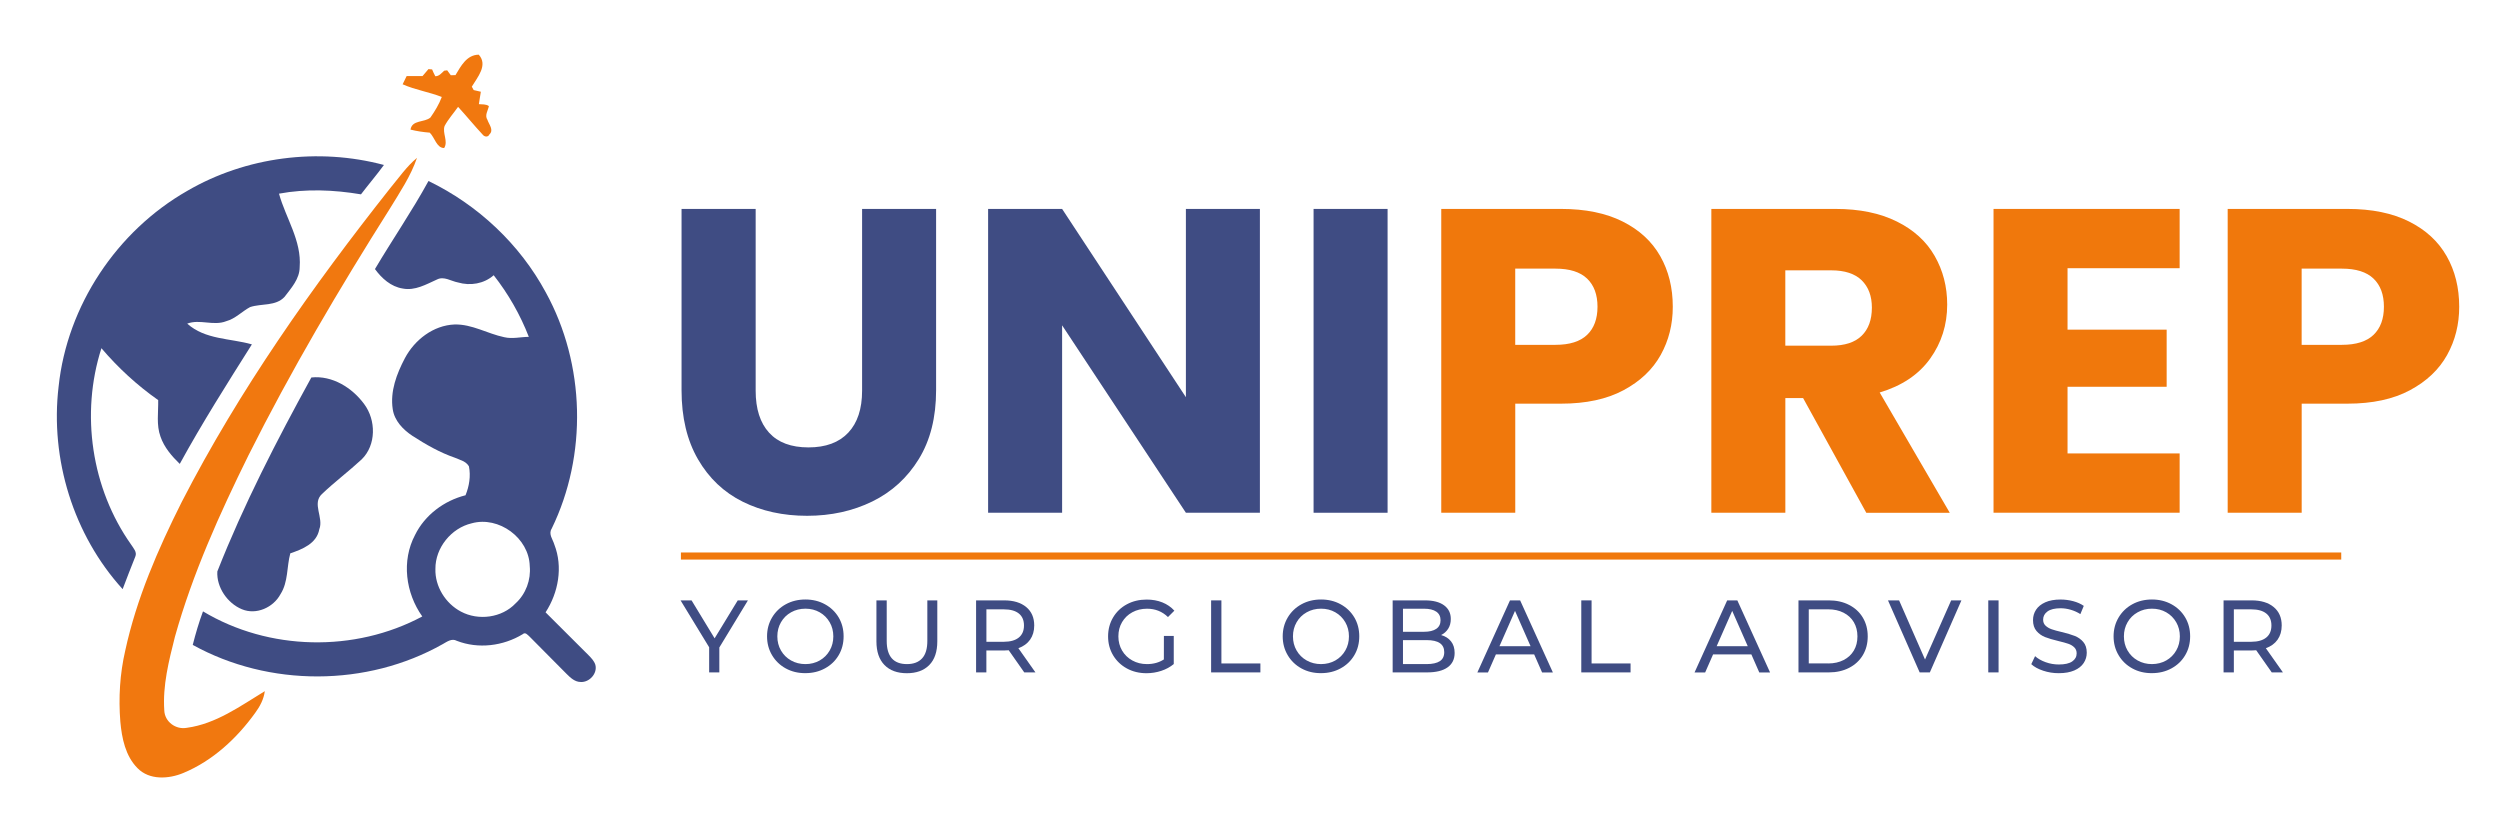
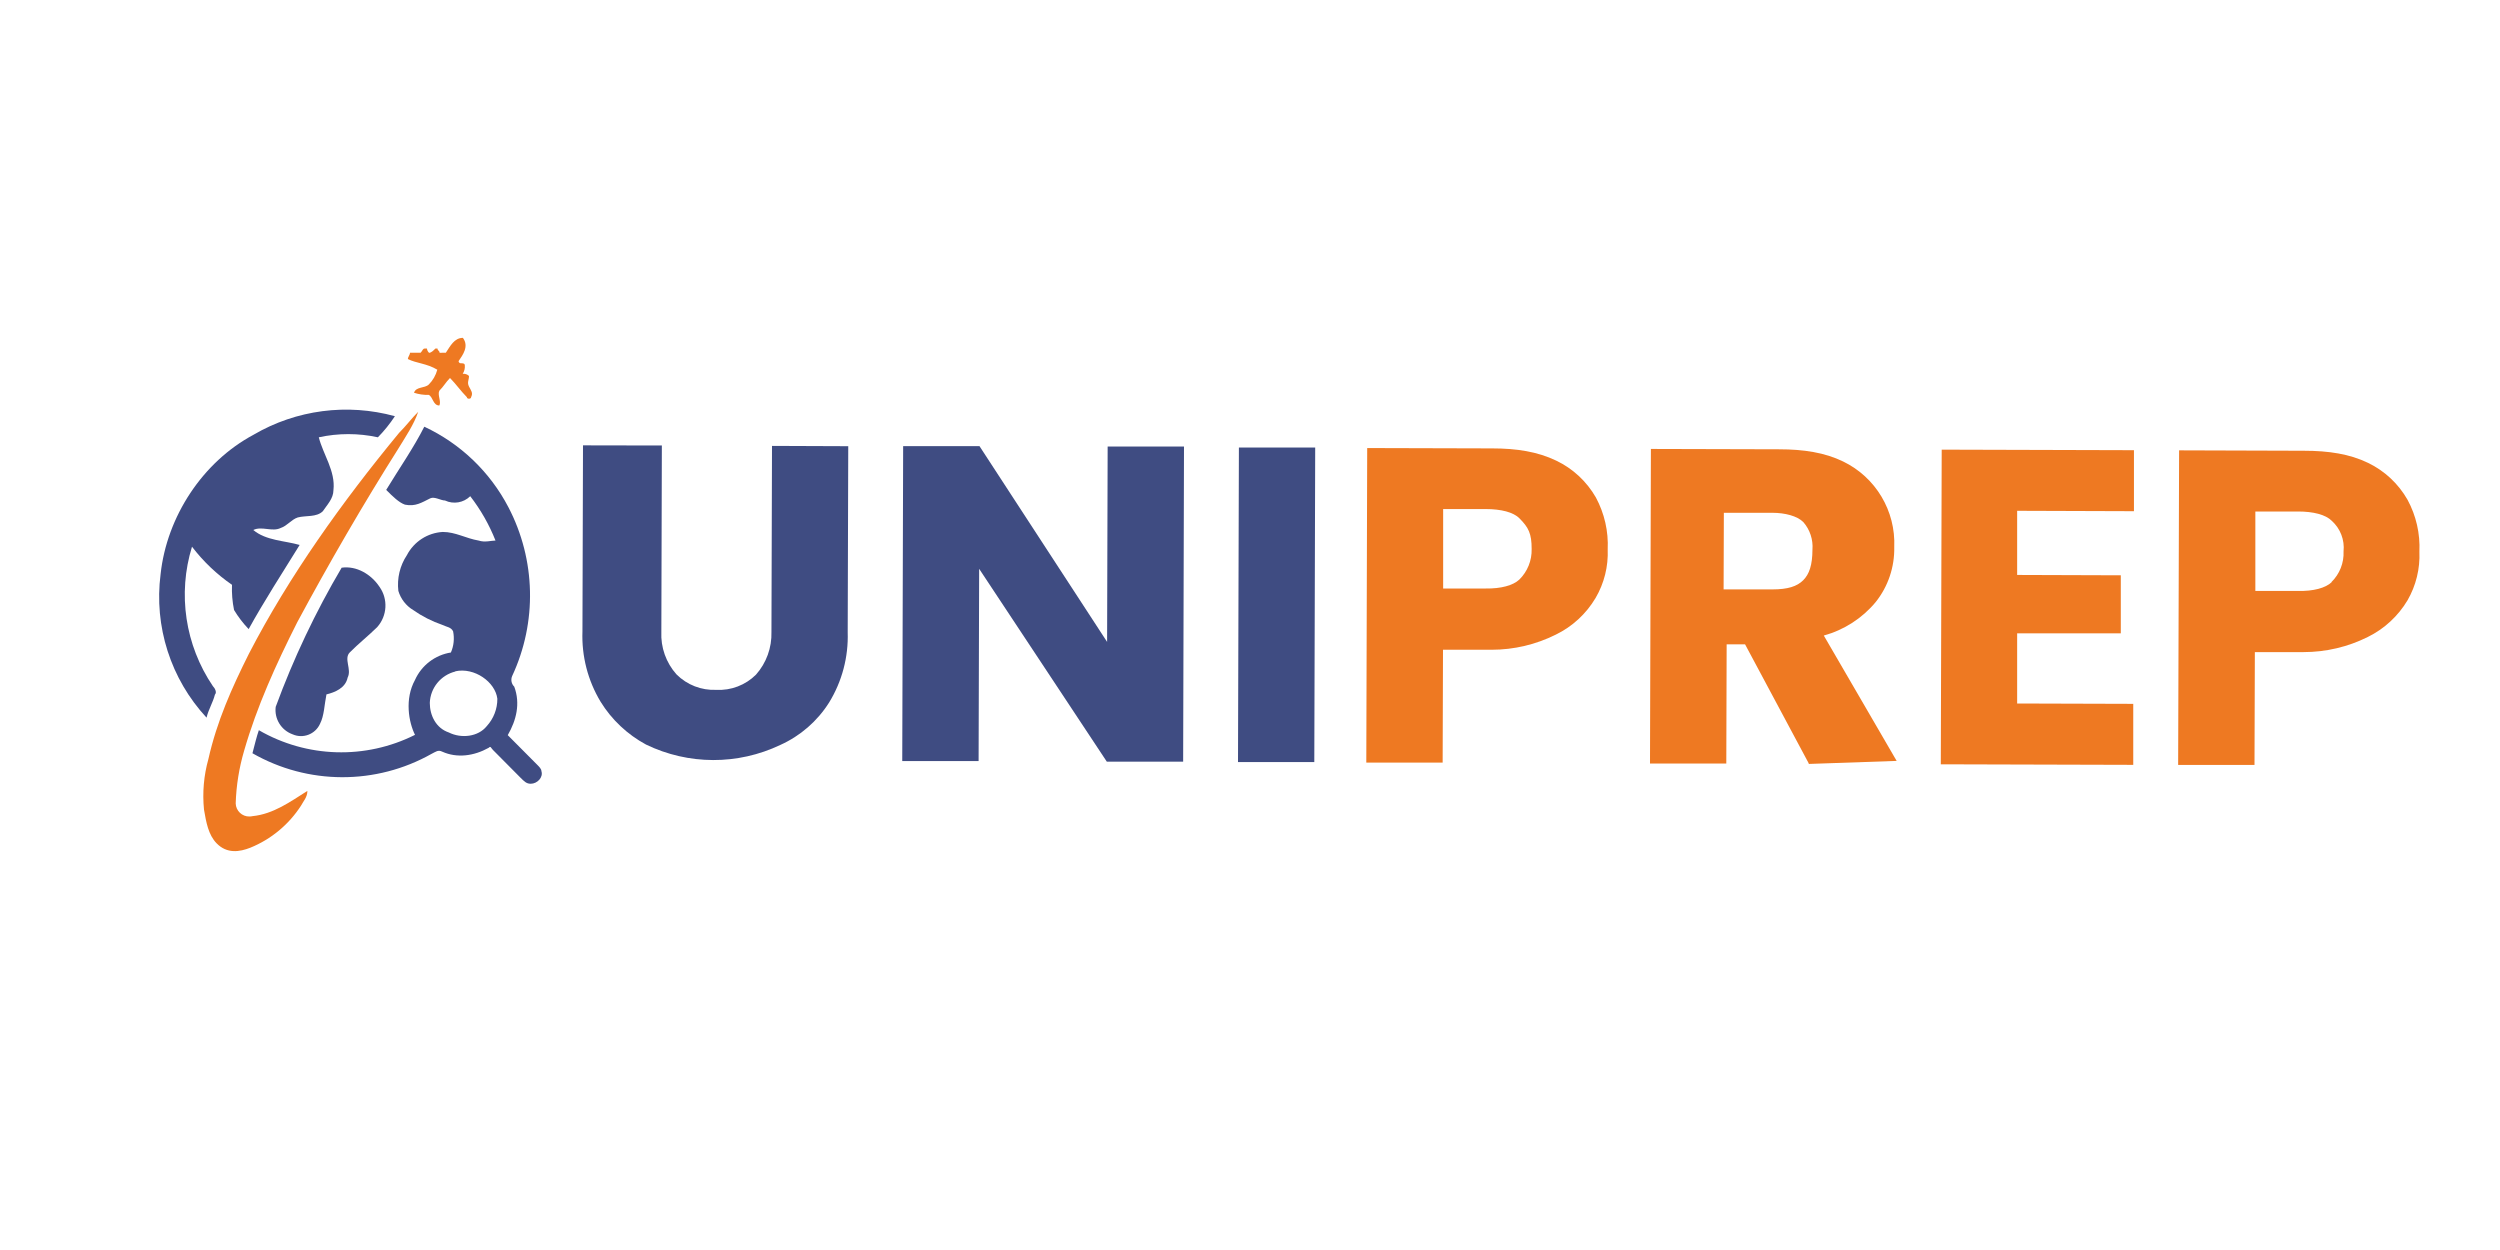
- <svg xmlns="http://www.w3.org/2000/svg" version="1.1" id="Layer_1" x="0px" y="0px" viewBox="0 0 704.68 234.38" style="enable-background:new 0 0 704.68 234.38;" xml:space="preserve">
-   <style type="text/css">
- 	.st0{fill:#F1780F;}
- 	.st1{fill:#3f4c83;}
- 	.st2{enable-background:new    ;}
- 	.st3{fill:#F0780C;}
- 	.st4{fill:none;stroke:#F0780C;stroke-width:2;stroke-miterlimit:10;}
- </style>
+ <svg xmlns="http://www.w3.org/2000/svg" id="Layer_1" data-name="Layer 1" viewBox="0 0 500 250">
+   <defs>
+     <style>
+       .cls-1 {
+         fill: #ee7922;
+       }
+ 
+       .cls-1, .cls-2 {
+         stroke-width: 0px;
+       }
+ 
+       .cls-2 {
+         fill: #3f4c82;
+       }
+     </style>
+   </defs>
  <g>
-     <g>
-       <path class="st0" d="M128.39,21.17c1.53-2.54,3.14-5.71,6.56-5.76c2.67,2.96-0.39,6.38-1.96,9.02c0.13,0.24,0.4,0.72,0.53,0.96    c0.68,0.15,1.35,0.31,2.02,0.47c-0.17,1.17-0.41,2.33-0.56,3.5c0.94,0.09,2-0.05,2.82,0.54c-0.24,1.27-1.25,2.6-0.41,3.87    c0.44,1.32,1.88,2.87,0.56,4.12c-0.39,0.87-1.43,0.7-1.92,0.03c-2.37-2.54-4.56-5.24-6.91-7.8c-1.26,1.8-2.76,3.44-3.8,5.39    c-0.7,2.01,1.08,4.29-0.12,6.21c-2.14,0.03-2.67-3.01-4.07-4.33c-1.83-0.15-3.64-0.41-5.42-0.86c0.45-2.81,3.93-1.94,5.62-3.41    c1.26-1.81,2.43-3.73,3.2-5.79c-3.6-1.41-7.49-1.99-11.04-3.57c0.36-0.77,0.74-1.54,1.13-2.31c1.49-0.02,2.99-0.02,4.48-0.01    c0.55-0.66,1.11-1.31,1.67-1.96c0.34,0.03,0.68,0.06,1.03,0.09c0.28,0.65,0.55,1.3,0.9,1.92c1.08,0.01,1.77-0.89,2.5-1.56    c0.21-0.03,0.64-0.08,0.85-0.11c0.34,0.46,0.68,0.92,1.02,1.39C127.49,21.2,127.94,21.18,128.39,21.17z" />
-       <path class="st0" d="M110.02,53c2.42-2.9,4.59-6.07,7.52-8.51c-1.75,5.14-4.84,9.71-7.65,14.32C95.61,81.4,82,104.45,70.03,128.36    c-8.14,16.49-15.75,33.37-20.72,51.12c-1.71,6.78-3.49,13.75-3,20.79c0.13,3.2,3.26,5.46,6.35,4.88    c8.21-1.11,15.09-6.14,21.98-10.33c-0.29,2.28-1.38,4.32-2.73,6.15c-5.17,7.17-11.97,13.48-20.21,16.9    c-4.12,1.73-9.58,2.09-12.94-1.35c-3.41-3.43-4.42-8.45-4.84-13.09c-0.54-6.72-0.13-13.51,1.39-20.08    c3.18-14.64,9.2-28.48,15.89-41.81C67.43,109.95,88.02,80.8,110.02,53z" />
-     </g>
-     <g>
-       <path class="st1" d="M52.77,53.81c16.55-9.65,36.96-12.25,55.45-7.31c-2.06,2.83-4.35,5.49-6.47,8.28    c-7.64-1.28-15.47-1.61-23.11-0.19c1.91,6.89,6.41,13.27,5.83,20.69c0,3.33-2.37,5.89-4.25,8.38c-2.5,2.73-6.55,1.83-9.73,2.9    c-2.29,1.22-4.13,3.27-6.71,3.97c-3.59,1.43-7.43-0.66-11.01,0.69c5.05,4.54,12.1,4.11,18.23,5.85    c-7,11.09-14.03,22.18-20.33,33.69c-2.26-2.19-4.39-4.66-5.43-7.68c-1.21-3.31-0.58-6.87-0.65-10.3    c-5.93-4.17-11.31-9.11-16-14.63c-5.93,18.44-2.83,39.55,8.38,55.37c0.63,1,1.74,2.11,1.16,3.39c-1.22,3.04-2.4,6.08-3.56,9.15    c-13.88-15.26-20.48-36.67-18.05-57.11C18.92,86.17,32.92,65.14,52.77,53.81z" />
-       <g>
-         <path class="st1" d="M105.69,75.84c4.93-8.33,10.44-16.32,15.09-24.82c13.92,6.73,25.74,17.8,33.08,31.43     c11.12,20.24,11.75,45.83,1.63,66.59c-0.96,1.5,0.36,3.03,0.77,4.47c2.45,6.29,1.15,13.52-2.48,19.09     c4.03,4.01,8.02,8.04,12.07,12.04c0.78,0.8,1.61,1.63,1.96,2.73c0.67,2.44-1.68,5.02-4.13,4.86c-1.62,0-2.88-1.18-3.95-2.25     c-3.45-3.53-6.98-6.97-10.43-10.51c-0.54-0.47-1.22-1.41-1.96-0.71c-5.51,3.35-12.52,4.23-18.58,1.87     c-1.41-0.78-2.75,0.25-3.95,0.92c-21.39,12.1-48.99,12.13-70.48,0.23c0.81-3.19,1.74-6.36,2.89-9.45     c18.53,11.13,42.77,11.63,61.81,1.43c-4.71-6.62-5.9-15.68-2.04-22.97c2.77-5.63,8.19-9.67,14.23-11.19     c1.04-2.57,1.51-5.41,0.96-8.15c-0.8-1.42-2.54-1.81-3.93-2.42c-4.27-1.47-8.21-3.73-11.99-6.17c-2.65-1.75-5.09-4.27-5.56-7.53     c-0.77-5.03,1.12-9.99,3.43-14.37c2.74-5.17,8.01-9.26,14-9.5c4.93-0.12,9.26,2.59,13.97,3.58c2.3,0.56,4.64-0.08,6.96-0.09     c-2.42-6.24-5.77-12.1-9.9-17.37c-2.75,2.43-6.61,3.05-10.09,2.03c-1.94-0.36-3.94-1.84-5.91-0.82     c-3.02,1.36-6.19,3.22-9.64,2.54C110.19,80.81,107.59,78.45,105.69,75.84z M132.97,147.5c-5.77,1.34-10.29,6.91-10.24,12.86     c-0.15,4.95,2.85,9.74,7.19,12.03c4.91,2.63,11.54,1.77,15.41-2.32c2.89-2.64,4.37-6.63,3.99-10.52     C149.12,151.65,140.6,145.39,132.97,147.5z" />
-       </g>
-       <path class="st1" d="M87.76,106.4c5.89-0.63,11.52,2.89,14.9,7.51c3.35,4.5,3.43,11.52-0.71,15.57    c-3.63,3.37-7.61,6.34-11.19,9.76c-2.91,2.67,0.54,6.69-0.76,9.95c-0.73,4.03-4.76,5.62-8.17,6.78c-1.04,3.79-0.55,8.04-2.76,11.5    c-2.01,3.76-6.83,5.95-10.88,4.26c-4.1-1.69-7.19-6.21-6.93-10.65C68.69,142.21,78.01,124.15,87.76,106.4z" />
-     </g>
+     <path class="cls-1" d="M89.18,70.53c.85-1.27,1.67-2.96,3.4-2.96,1.26,1.69,0,3.39-.86,4.65,0,.22.17.41.39.43h0c.42,0,.85,0,.85.42.06.59-.09,1.19-.42,1.69.46-.05.93.11,1.26.43,0,.85-.43,1.27,0,2.12s.85,1.27.42,2.12c0,.42-.85.42-.85,0-1.26-1.28-2.11-2.55-3.37-3.83-.85.85-1.27,1.69-2.13,2.54-.42.84.42,2.12,0,2.96-1.27,0-1.26-1.69-2.11-2.12-1,.03-2-.12-2.96-.43.42-1.27,2.12-.85,2.96-1.65.82-.82,1.4-1.84,1.7-2.96-2.11-1.27-4.23-1.28-5.88-2.13,0-.42.42-.85.42-1.26h2.12c.42-.42.42-.85.85-.84h.42c.03.33.18.63.42.85.42,0,.85-.42,1.27-.85h.42c0,.42.42.42.42.85l1.25-.02Z" />
+     <path class="cls-1" d="M79.81,86.58c1.28-1.26,2.55-2.95,3.83-4.22-.85,2.54-2.56,5.04-3.84,7.15-7.19,11.37-14.02,23.17-20.35,34.94-4.25,8.42-8.07,16.83-10.62,25.68-1.01,3.43-1.58,6.98-1.69,10.55.04,1.48,1.28,2.66,2.76,2.62h0c.2,0,.4-.03.6-.07,4.19-.42,7.59-2.91,10.98-5.05,0,1.27-.85,2.12-1.28,2.96-2.44,3.77-5.97,6.71-10.13,8.4-2.13.84-4.66,1.26-6.74-.87-1.66-1.69-2.1-4.24-2.53-6.75-.34-3.4-.04-6.82.88-10.11,1.69-7.55,4.71-14.28,8.09-21.04,8.04-15.54,18.61-30.33,30.05-44.2Z" />
+     <path class="cls-2" d="M50.74,86.93c8.53-4.98,18.71-6.31,28.24-3.69-.99,1.51-2.13,2.92-3.4,4.22-3.89-.85-7.93-.85-11.82,0,.84,3.39,3.37,6.75,2.93,10.56,0,1.69-1.28,2.96-2.13,4.23-1.27,1.24-3.36.81-5.01,1.24-1.28.42-2.13,1.69-3.4,2.1-1.69.85-3.8-.43-5.49.41,2.53,2.13,6.28,2.13,9.27,2.99-3.4,5.49-7.2,11.38-10.2,16.83-1.11-1.16-2.09-2.44-2.92-3.82-.34-1.66-.48-3.35-.41-5.04-3.05-2.1-5.75-4.67-8-7.62-2.91,9.44-1.37,19.7,4.17,27.88.42.42.85,1.27.42,1.69-.43,1.66-1.29,2.96-1.68,4.62-7.17-7.73-10.54-18.25-9.19-28.71,1.24-11.49,8.41-22.44,18.61-27.88Z" />
+     <path class="cls-2" d="M77.24,97.98c2.56-4.22,5.49-8.42,7.62-12.64,7.22,3.37,13.13,9.03,16.82,16.1,5.49,10.53,5.77,23.01.75,33.77-.31.72-.15,1.57.42,2.12,1.26,3.39.41,6.74-1.3,9.7l5.88,5.91c.42.42.85.85.85,1.27.42,1.27-.85,2.54-2.13,2.54-.85,0-1.27-.43-2.12-1.28l-5.45-5.49c-.42-.42-.42-.84-.84-.42-2.97,1.65-6.32,2.1-9.28.78-.85-.43-1.27,0-2.13.42-11.13,6.28-24.75,6.24-35.84-.11.43-1.66.85-3.38,1.28-4.61,9.59,5.55,21.32,5.9,31.23.93-1.26-2.54-2.1-7.17,0-10.98,1.31-2.92,4.01-4.99,7.18-5.49.58-1.33.73-2.81.44-4.24-.42-.85-1.27-.85-2.12-1.27-2.09-.72-4.07-1.72-5.88-2.99-1.42-.86-2.47-2.22-2.95-3.82-.29-2.51.31-5.05,1.71-7.15,1.41-2.7,4.13-4.47,7.18-4.64,2.54,0,4.62,1.29,7.16,1.72,1.26.42,2.53,0,3.38,0-1.26-3.18-2.96-6.16-5.05-8.87-1.34,1.32-3.35,1.66-5.05.86-.84,0-2.11-.85-2.96-.43-1.69.84-2.97,1.69-5.05,1.26-1.21-.42-2.46-1.66-3.73-2.93ZM91.08,134.3c-2.92.72-5.01,3.28-5.12,6.28,0,2.54,1.26,5.05,3.79,5.91,2.54,1.27,5.89.86,7.59-1.25,1.38-1.5,2.14-3.46,2.13-5.49-.41-3.36-4.6-6.33-8.41-5.49l.02.05Z" />
+     <path class="cls-2" d="M68.33,113.54c2.96-.42,5.89,1.29,7.58,3.84,1.73,2.45,1.54,5.77-.45,8.02-1.66,1.66-3.82,3.37-5.49,5.07-1.28,1.26.42,3.39-.44,5.04-.43,2.11-2.55,2.96-4.24,3.37-.43,2.11-.44,4.23-1.29,5.89-.95,2.09-3.4,3.02-5.49,2.09-2.27-.82-3.67-3.1-3.37-5.49,3.55-9.66,7.96-18.97,13.19-27.83Z" />
  </g>
-   <g class="st2">
-     <path class="st1" d="M213,58.89v51.24c0,5.12,1.26,9.07,3.78,11.83c2.52,2.77,6.22,4.15,11.1,4.15s8.62-1.38,11.22-4.15   c2.6-2.76,3.9-6.71,3.9-11.83V58.89h20.86V110c0,7.65-1.63,14.11-4.88,19.4s-7.62,9.27-13.12,11.96   c-5.49,2.68-11.61,4.03-18.36,4.03s-12.79-1.32-18.12-3.96s-9.54-6.63-12.63-11.96c-3.09-5.33-4.64-11.81-4.64-19.46V58.89H213z" />
-     <path class="st1" d="M355.13,144.53h-20.86L299.38,91.7v52.83h-20.86V58.89h20.86l34.89,53.07V58.89h20.86V144.53z" />
-     <path class="st1" d="M391.12,58.89v85.64h-20.86V58.89H391.12z" />
+   <g>
+     <path class="cls-2" d="M132.37,89.11l-.1,37.22c-.15,3.14.94,6.21,3.03,8.55,2.1,2.1,4.98,3.22,7.95,3.09,2.96.16,5.85-.95,7.95-3.04,2.08-2.35,3.18-5.4,3.09-8.53l.11-37.22,15.25.06-.11,37.22c.16,4.94-1.13,9.82-3.71,14.03-2.35,3.73-5.75,6.69-9.77,8.5-8.5,4.05-18.38,4.03-26.86-.08-3.72-2.01-6.86-4.96-9.08-8.56-2.55-4.23-3.81-9.12-3.63-14.06l.11-37.22,15.79.03Z" />
+     <path class="cls-2" d="M236.63,152.33h-15.27l-25.53-38.57-.11,38.45h-15.27l.18-62.98h15.27l25.52,39.15.11-39.08h15.27l-.17,63.02Z" />
+     <path class="cls-2" d="M263.04,89.5l-.18,62.91h-15.26l.18-62.91h15.26Z" />
+     <path class="cls-1" d="M319.12,119.59c-1.88,3.17-4.64,5.72-7.95,7.33-3.98,1.99-8.37,3.03-12.82,3.03h-9.75l-.07,22.57h-15.27l.18-62.91,24.98.07c4.9,0,9.08.65,12.81,2.44,3.34,1.59,6.11,4.17,7.95,7.38,1.71,3.18,2.53,6.77,2.36,10.38.14,3.4-.7,6.77-2.42,9.71ZM303.86,115.92c1.64-1.61,2.53-3.82,2.47-6.12,0-3.07-.6-4.29-2.44-6.13-1.21-1.24-3.67-1.85-6.73-1.86h-8.53v15.89h8.53c3.04.05,5.47-.62,6.7-1.78Z" />
+     <path class="cls-1" d="M361.76,152.7l-12.75-23.84h-3.68l-.07,23.84h-15.26l.18-62.91,25.64.07c4.9,0,9.14.65,12.81,2.44,6.52,3.16,10.53,9.89,10.22,17.13.08,3.98-1.23,7.87-3.71,10.98-2.69,3.24-6.32,5.58-10.38,6.7l14.57,25.07-17.62.61.06-.09ZM344.73,117.88h9.77c3.07,0,4.9-.6,6.13-1.82s1.85-3.05,1.86-6.12c.16-2.01-.5-4.01-1.83-5.53-1.24-1.23-3.68-1.84-6.12-1.85h-9.77l-.05,15.32Z" />
+     <path class="cls-1" d="M403.43,102.17v12.82l20.73.07v11.6h-20.73v14.04l23.22.07v12.2l-38.49-.11.18-62.93,38.45.11v12.2l-23.36-.08Z" />
+     <path class="cls-1" d="M481.5,120.07c-1.89,3.16-4.65,5.71-7.95,7.33-3.98,1.99-8.38,3.02-12.83,3.02h-9.75l-.07,22.57h-15.27l.19-62.92,24.98.08c4.9,0,9.14.64,12.82,2.43,3.32,1.6,6.07,4.18,7.89,7.38,1.72,3.18,2.54,6.77,2.37,10.38.15,3.4-.68,6.78-2.38,9.73ZM466.29,116.41c1.64-1.6,2.52-3.83,2.42-6.12.24-2.31-.64-4.59-2.37-6.14-1.23-1.23-3.68-1.85-6.74-1.85h-8.53v15.89h8.53c3.07.07,5.52-.59,6.74-1.76l-.05-.02Z" />
  </g>
-   <g class="st2">
-     <path class="st3" d="M468.1,100.06c-2.28,4.11-5.78,7.42-10.49,9.94c-4.72,2.52-10.57,3.78-17.57,3.78h-12.93v30.74h-20.86V58.89   h33.79c6.83,0,12.61,1.18,17.32,3.54c4.72,2.36,8.25,5.61,10.61,9.76s3.54,8.91,3.54,14.27C471.52,91.42,470.38,95.96,468.1,100.06   z M447.36,94.39c1.95-1.87,2.93-4.51,2.93-7.93s-0.98-6.06-2.93-7.93c-1.95-1.87-4.92-2.81-8.91-2.81H427.1V97.2h11.35   C442.44,97.2,445.41,96.26,447.36,94.39z" />
-     <path class="st3" d="M526.05,144.53l-17.81-32.33h-5v32.33h-20.86V58.89h35.01c6.75,0,12.5,1.18,17.26,3.54s8.32,5.59,10.67,9.7   c2.36,4.11,3.54,8.68,3.54,13.73c0,5.69-1.61,10.78-4.82,15.25s-7.95,7.65-14.21,9.52l19.76,33.92h-23.54V144.53z M503.23,97.44   h12.93c3.82,0,6.69-0.93,8.6-2.81c1.91-1.87,2.87-4.51,2.87-7.93c0-3.25-0.96-5.81-2.87-7.69c-1.91-1.87-4.78-2.81-8.6-2.81h-12.93   L503.23,97.44L503.23,97.44z" />
-     <path class="st3" d="M582.78,75.6v17.32h27.94v16.1h-27.94v18.79h31.6v16.71h-52.46V58.89h52.46V75.6H582.78z" />
-     <path class="st3" d="M689.77,100.06c-2.28,4.11-5.78,7.42-10.49,9.94c-4.72,2.52-10.57,3.78-17.57,3.78h-12.93v30.74h-20.86V58.89   h33.79c6.83,0,12.61,1.18,17.32,3.54c4.72,2.36,8.25,5.61,10.61,9.76s3.54,8.91,3.54,14.27   C693.19,91.42,692.05,95.96,689.77,100.06z M669.03,94.39c1.95-1.87,2.93-4.51,2.93-7.93s-0.98-6.06-2.93-7.93   s-4.92-2.81-8.91-2.81h-11.35V97.2h11.35C664.11,97.2,667.08,96.26,669.03,94.39z" />
-   </g>
-   <g class="st2">
-     <path class="st1" d="M202.76,182.51v7.02h-2.87v-7.08l-8.06-13.22h3.1l6.5,10.7l6.52-10.7h2.87L202.76,182.51z" />
-     <path class="st1" d="M221.49,188.41c-1.64-0.9-2.93-2.14-3.87-3.73c-0.94-1.58-1.41-3.35-1.41-5.31c0-1.95,0.47-3.72,1.41-5.31   c0.94-1.58,2.23-2.83,3.87-3.73s3.49-1.35,5.54-1.35c2.03,0,3.87,0.45,5.51,1.35c1.64,0.9,2.93,2.14,3.86,3.71   c0.93,1.58,1.39,3.35,1.39,5.32s-0.46,3.75-1.39,5.32c-0.93,1.58-2.21,2.81-3.86,3.71c-1.64,0.9-3.48,1.35-5.51,1.35   C224.98,189.76,223.14,189.31,221.49,188.41z M231.05,186.17c1.19-0.68,2.13-1.61,2.81-2.8c0.69-1.19,1.03-2.52,1.03-3.99   s-0.34-2.8-1.03-3.99s-1.62-2.12-2.81-2.8s-2.53-1.02-4.02-1.02s-2.84,0.34-4.05,1.02c-1.21,0.68-2.16,1.61-2.84,2.8   c-0.69,1.19-1.03,2.52-1.03,3.99s0.34,2.8,1.03,3.99s1.63,2.12,2.84,2.8c1.21,0.68,2.56,1.02,4.05,1.02   S229.86,186.84,231.05,186.17z" />
-     <path class="st1" d="M249.3,187.44c-1.51-1.55-2.26-3.77-2.26-6.67v-11.54h2.9v11.43c0,4.35,1.9,6.53,5.71,6.53   c1.86,0,3.28-0.54,4.26-1.61c0.99-1.07,1.48-2.71,1.48-4.92v-11.43h2.81v11.54c0,2.92-0.75,5.15-2.26,6.68   c-1.51,1.54-3.62,2.31-6.32,2.31C252.92,189.76,250.81,188.99,249.3,187.44z" />
-     <path class="st1" d="M288.71,189.53l-4.38-6.24c-0.54,0.04-0.97,0.06-1.28,0.06h-5.02v6.18h-2.9v-20.3h7.92   c2.63,0,4.7,0.63,6.21,1.88s2.26,2.99,2.26,5.19c0,1.57-0.39,2.9-1.16,4s-1.88,1.9-3.31,2.41l4.81,6.82H288.71z M287.18,179.7   c0.97-0.79,1.45-1.92,1.45-3.39s-0.48-2.6-1.45-3.38s-2.37-1.17-4.21-1.17h-4.93v9.14h4.93   C284.81,180.89,286.21,180.49,287.18,179.7z" />
-     <path class="st1" d="M328.07,179.26h2.78v7.92c-1.01,0.83-2.17,1.47-3.51,1.91c-1.33,0.44-2.73,0.67-4.18,0.67   c-2.05,0-3.9-0.45-5.54-1.35c-1.64-0.9-2.93-2.14-3.87-3.71c-0.94-1.58-1.41-3.35-1.41-5.32s0.47-3.75,1.41-5.34   c0.94-1.58,2.23-2.82,3.89-3.71c1.65-0.89,3.51-1.33,5.58-1.33c1.62,0,3.1,0.27,4.42,0.8s2.45,1.31,3.38,2.33l-1.8,1.8   c-1.62-1.57-3.59-2.35-5.89-2.35c-1.55,0-2.93,0.33-4.16,1s-2.19,1.59-2.89,2.78s-1.04,2.53-1.04,4.02c0,1.47,0.35,2.8,1.04,3.99   c0.7,1.19,1.66,2.12,2.89,2.8c1.23,0.68,2.6,1.02,4.13,1.02c1.82,0,3.4-0.44,4.76-1.31L328.07,179.26L328.07,179.26z" />
-     <path class="st1" d="M341.38,169.23h2.9v17.78h10.99v2.52h-13.89L341.38,169.23L341.38,169.23z" />
-     <path class="st1" d="M366.84,188.41c-1.64-0.9-2.93-2.14-3.87-3.73s-1.41-3.35-1.41-5.31c0-1.95,0.47-3.72,1.41-5.31   c0.94-1.58,2.23-2.83,3.87-3.73c1.64-0.9,3.49-1.35,5.54-1.35c2.03,0,3.87,0.45,5.51,1.35c1.64,0.9,2.93,2.14,3.86,3.71   c0.93,1.58,1.39,3.35,1.39,5.32s-0.46,3.75-1.39,5.32c-0.93,1.58-2.21,2.81-3.86,3.71c-1.64,0.9-3.48,1.35-5.51,1.35   C370.33,189.76,368.48,189.31,366.84,188.41z M376.39,186.17c1.19-0.68,2.13-1.61,2.81-2.8c0.69-1.19,1.03-2.52,1.03-3.99   s-0.34-2.8-1.03-3.99s-1.62-2.12-2.81-2.8c-1.19-0.68-2.53-1.02-4.02-1.02s-2.84,0.34-4.05,1.02s-2.16,1.61-2.84,2.8   c-0.69,1.19-1.03,2.52-1.03,3.99s0.34,2.8,1.03,3.99s1.63,2.12,2.84,2.8c1.21,0.68,2.56,1.02,4.05,1.02   C373.87,187.18,375.21,186.84,376.39,186.17z" />
-     <path class="st1" d="M409.01,180.79c0.68,0.86,1.01,1.95,1.01,3.26c0,1.76-0.66,3.11-1.99,4.06s-3.25,1.42-5.79,1.42h-9.69v-20.3   h9.11c2.32,0,4.11,0.46,5.38,1.39c1.27,0.93,1.9,2.21,1.9,3.86c0,1.06-0.25,1.98-0.74,2.75s-1.16,1.36-1.99,1.77   C407.4,179.33,408.33,179.93,409.01,180.79z M395.46,171.58v6.5h5.95c1.49,0,2.63-0.28,3.44-0.83c0.8-0.55,1.2-1.36,1.2-2.42   s-0.4-1.87-1.2-2.42c-0.8-0.55-1.95-0.83-3.44-0.83H395.46z M405.84,186.37c0.83-0.54,1.25-1.39,1.25-2.55   c0-2.26-1.65-3.39-4.96-3.39h-6.67v6.76h6.67C403.77,187.18,405.01,186.91,405.84,186.37z" />
-     <path class="st1" d="M432.44,184.46h-10.79l-2.23,5.08h-2.99l9.19-20.3h2.87l9.22,20.3h-3.04L432.44,184.46z M431.42,182.14   l-4.38-9.95l-4.38,9.95H431.42z" />
-     <path class="st1" d="M445.72,169.23h2.9v17.78h10.99v2.52h-13.89L445.72,169.23L445.72,169.23z" />
-     <path class="st1" d="M493.66,184.46h-10.79l-2.23,5.08h-2.99l9.19-20.3h2.87l9.22,20.3h-3.04L493.66,184.46z M492.64,182.14   l-4.38-9.95l-4.38,9.95H492.64z" />
-     <path class="st1" d="M506.94,169.23h8.56c2.15,0,4.05,0.42,5.71,1.28c1.66,0.85,2.95,2.04,3.87,3.58s1.38,3.3,1.38,5.29   c0,1.99-0.46,3.76-1.38,5.29s-2.21,2.73-3.87,3.58s-3.57,1.28-5.71,1.28h-8.56V169.23z M515.32,187.01c1.64,0,3.09-0.32,4.34-0.96   s2.21-1.53,2.89-2.68s1.01-2.48,1.01-3.99c0-1.51-0.34-2.84-1.01-3.99c-0.68-1.15-1.64-2.04-2.89-2.68s-2.69-0.96-4.34-0.96h-5.48   V187h5.48V187.01z" />
-     <path class="st1" d="M552.87,169.23l-8.9,20.3h-2.87l-8.93-20.3h3.13l7.31,16.67l7.37-16.67H552.87z" />
-     <path class="st1" d="M560.44,169.23h2.9v20.3h-2.9V169.23z" />
-     <path class="st1" d="M575.91,189.05c-1.42-0.47-2.54-1.09-3.35-1.84l1.07-2.26c0.77,0.7,1.76,1.26,2.97,1.7   c1.21,0.44,2.45,0.65,3.73,0.65c1.68,0,2.94-0.28,3.77-0.86c0.83-0.57,1.25-1.33,1.25-2.28c0-0.7-0.23-1.26-0.68-1.7   s-1.01-0.77-1.68-1s-1.61-0.49-2.83-0.78c-1.53-0.37-2.76-0.73-3.7-1.1c-0.94-0.37-1.74-0.93-2.41-1.7s-1-1.79-1-3.09   c0-1.08,0.29-2.06,0.86-2.93s1.44-1.57,2.6-2.09s2.6-0.78,4.32-0.78c1.2,0,2.38,0.16,3.54,0.46c1.16,0.31,2.16,0.75,2.99,1.33   l-0.96,2.32c-0.85-0.54-1.76-0.95-2.73-1.23s-1.91-0.42-2.84-0.42c-1.64,0-2.88,0.3-3.7,0.9c-0.82,0.6-1.23,1.37-1.23,2.32   c0,0.7,0.23,1.26,0.7,1.7c0.46,0.43,1.04,0.77,1.73,1.01c0.69,0.24,1.62,0.5,2.8,0.77c1.53,0.37,2.75,0.74,3.68,1.1   s1.73,0.93,2.39,1.68s1,1.77,1,3.04c0,1.06-0.29,2.04-0.87,2.92s-1.46,1.58-2.64,2.09s-2.63,0.77-4.35,0.77   C578.81,189.76,577.33,189.53,575.91,189.05z" />
-     <path class="st1" d="M601.04,188.41c-1.64-0.9-2.93-2.14-3.87-3.73c-0.94-1.58-1.41-3.35-1.41-5.31c0-1.95,0.47-3.72,1.41-5.31   c0.94-1.58,2.23-2.83,3.87-3.73s3.49-1.35,5.54-1.35c2.03,0,3.87,0.45,5.51,1.35c1.64,0.9,2.93,2.14,3.86,3.71   c0.93,1.58,1.39,3.35,1.39,5.32s-0.46,3.75-1.39,5.32c-0.93,1.58-2.21,2.81-3.86,3.71c-1.64,0.9-3.48,1.35-5.51,1.35   C604.53,189.76,602.68,189.31,601.04,188.41z M610.6,186.17c1.19-0.68,2.13-1.61,2.81-2.8c0.69-1.19,1.03-2.52,1.03-3.99   s-0.34-2.8-1.03-3.99s-1.62-2.12-2.81-2.8c-1.19-0.68-2.53-1.02-4.02-1.02s-2.84,0.34-4.04,1.02c-1.21,0.68-2.16,1.61-2.84,2.8   c-0.69,1.19-1.03,2.52-1.03,3.99s0.34,2.8,1.03,3.99s1.63,2.12,2.84,2.8c1.21,0.68,2.56,1.02,4.04,1.02   C608.07,187.18,609.41,186.84,610.6,186.17z" />
-     <path class="st1" d="M640.34,189.53l-4.38-6.24c-0.54,0.04-0.97,0.06-1.28,0.06h-5.02v6.18h-2.9v-20.3h7.92   c2.63,0,4.7,0.63,6.21,1.88s2.26,2.99,2.26,5.19c0,1.57-0.39,2.9-1.16,4c-0.77,1.1-1.88,1.9-3.31,2.41l4.81,6.82H640.34z    M638.8,179.7c0.97-0.79,1.45-1.92,1.45-3.39s-0.48-2.6-1.45-3.38s-2.37-1.17-4.21-1.17h-4.93v9.14h4.93   C636.43,180.89,637.83,180.49,638.8,179.7z" />
-   </g>
-   <line class="st4" x1="191.93" y1="156.73" x2="659.93" y2="156.73" />
</svg>
